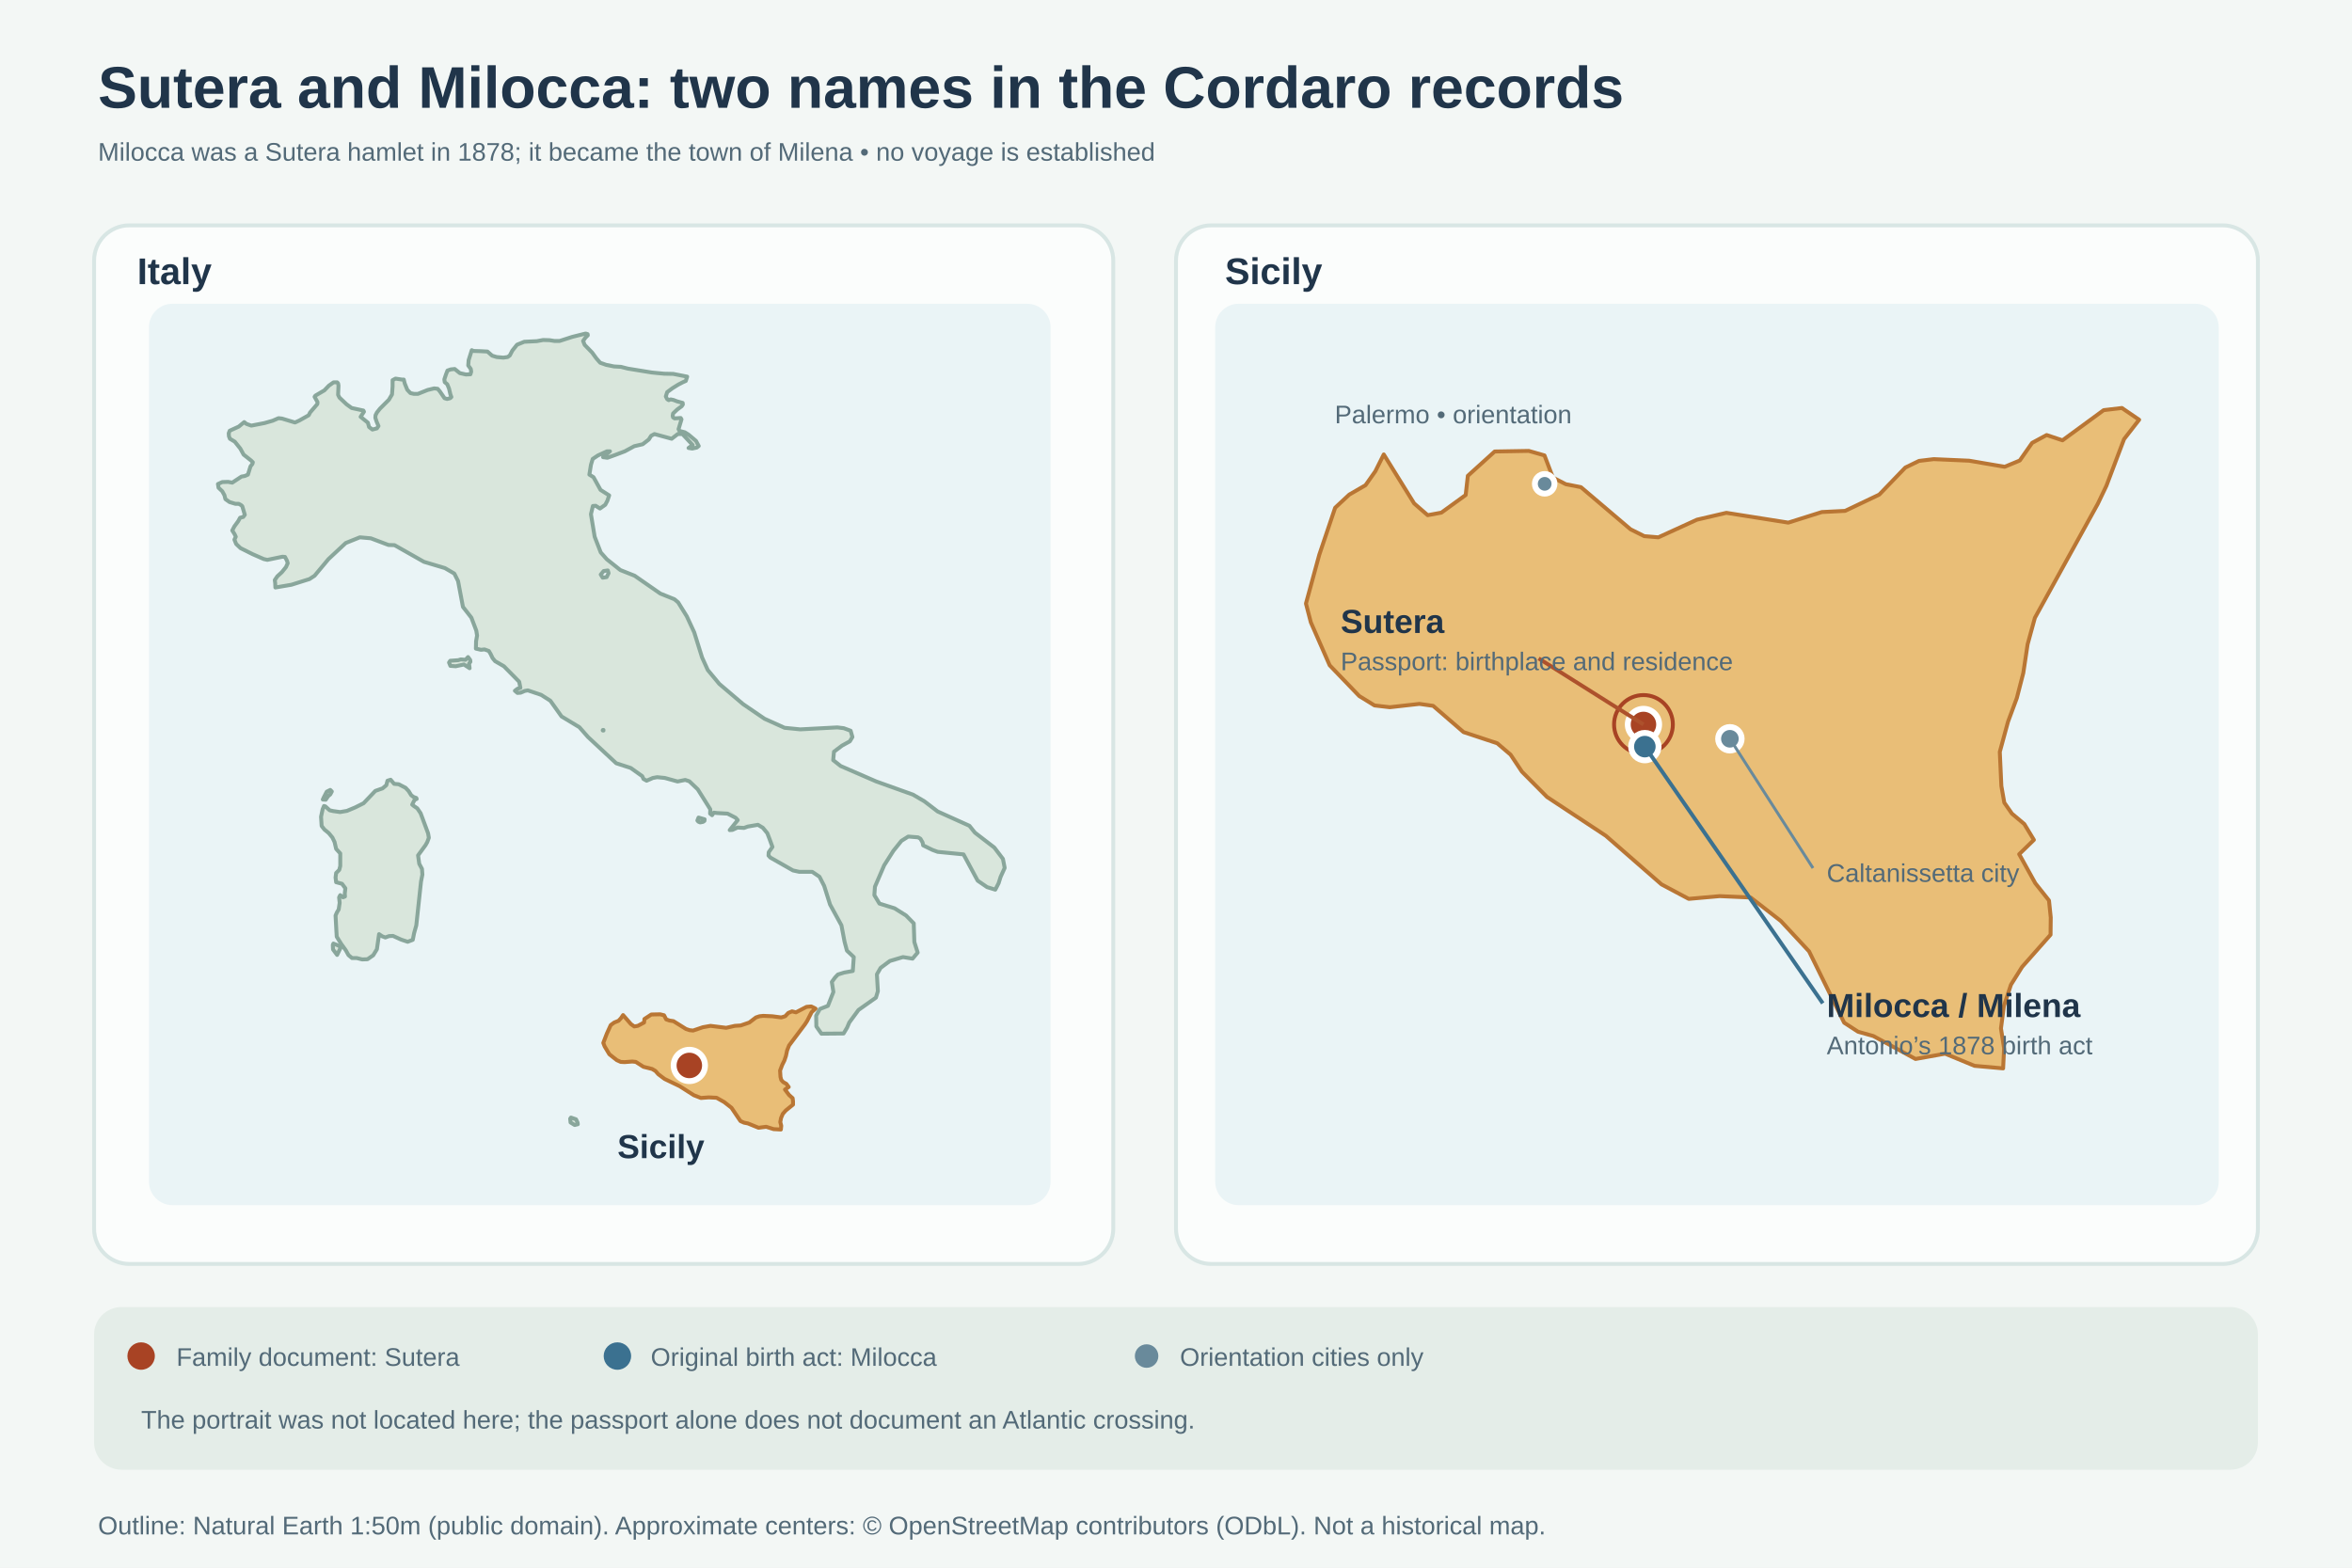
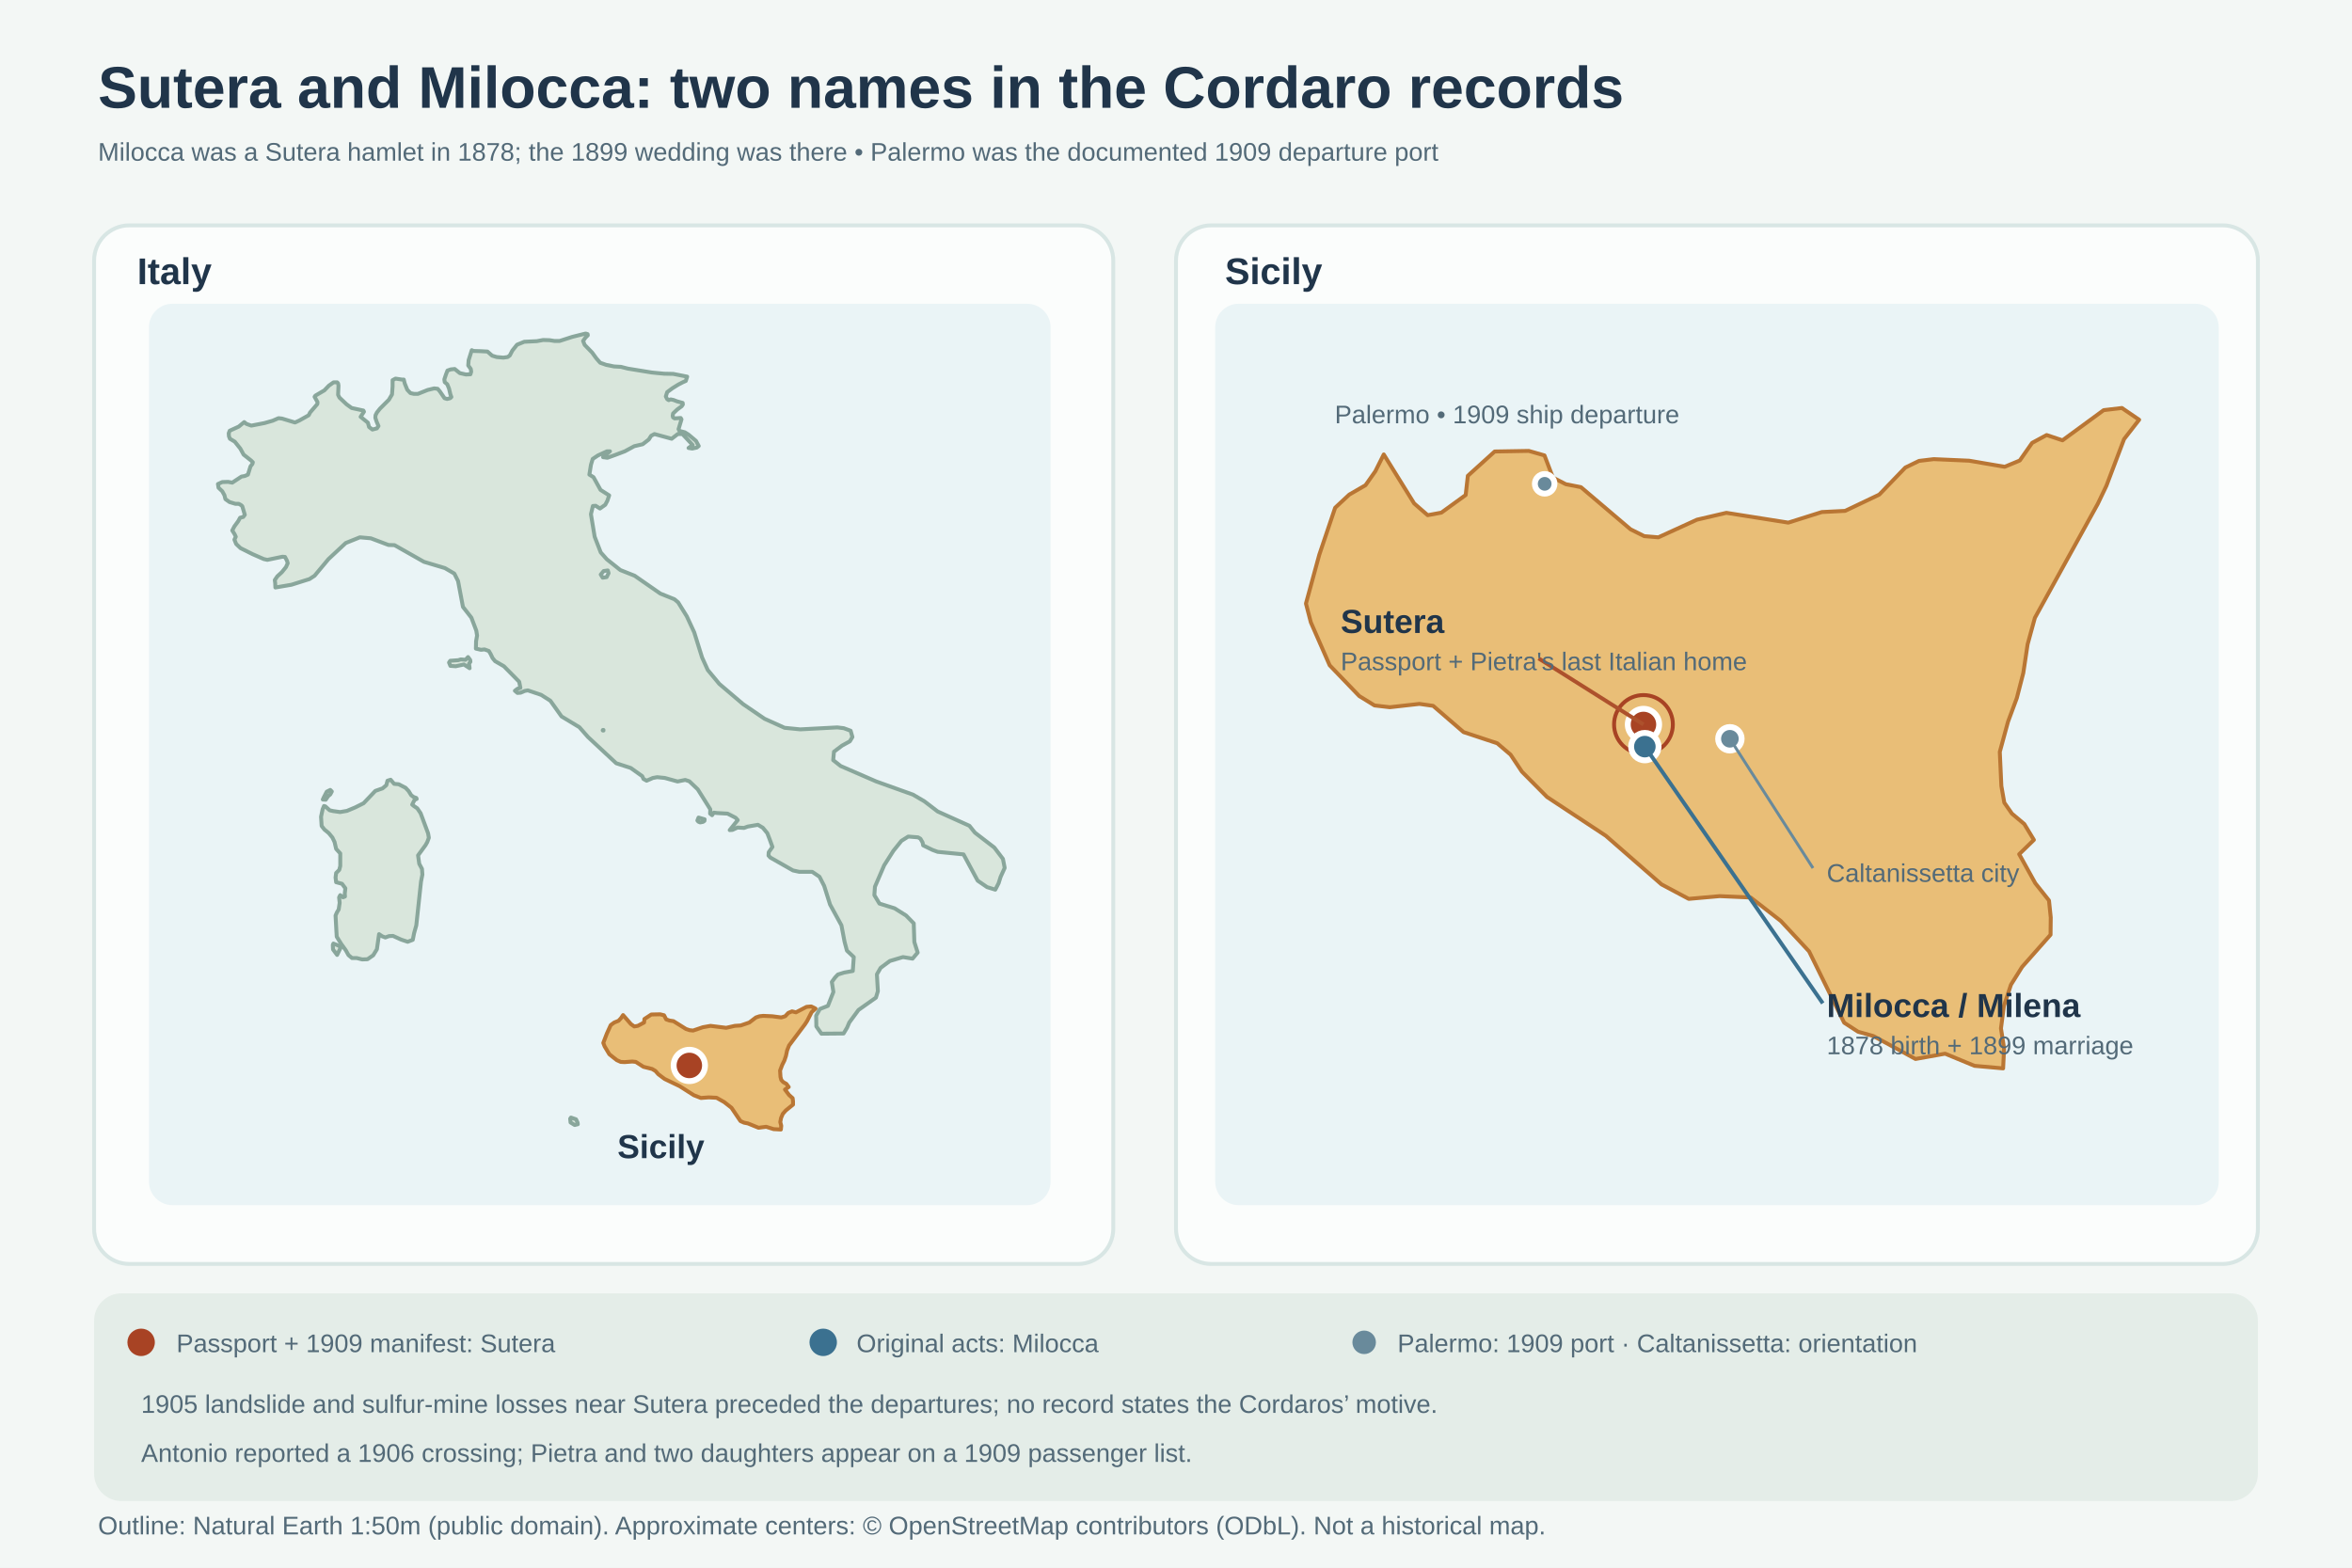
<svg xmlns="http://www.w3.org/2000/svg" width="1200" height="800" viewBox="0 0 1200 800" role="img" aria-labelledby="title desc">
  <style>text{font-family:Segoe UI,Arial,sans-serif;fill:#20354a}.title{font-size:30px;font-weight:700}.head{font-size:19px;font-weight:700}.label{font-size:17px;font-weight:650}.small{font-size:13px;fill:#536a78}.sea{fill:#eaf4f6}.land{fill:#d9e6dc;stroke:#89a69b;stroke-width:2;stroke-linejoin:round}.sicily{fill:#e9be77;stroke:#b97634;stroke-width:2;stroke-linejoin:round}.line{stroke:#ad512c;stroke-width:2;fill:none}</style>
  <rect width="1200" height="800" fill="#f3f7f5" />
  <text x="50" y="55" class="title">Sutera and Milocca: two names in the Cordaro records</text>
-   <text x="50" y="82" class="small">Milocca was a Sutera hamlet in 1878; it became the town of Milena • no voyage is established</text>
+   <text x="50" y="82" class="small">Milocca was a Sutera hamlet in 1878; the 1899 wedding was there • Palermo was the documented 1909 departure port</text>
  <rect x="48" y="115" width="520" height="530" rx="18" fill="#fbfdfc" stroke="#d8e6e4" stroke-width="2" />
  <rect x="600" y="115" width="552" height="530" rx="18" fill="#fbfdfc" stroke="#d8e6e4" stroke-width="2" />
  <text x="70" y="145" class="head">Italy</text>
  <text x="625" y="145" class="head">Sicily</text>
  <rect x="76" y="155" width="460" height="460" rx="12" class="sea" />
  <rect x="620" y="155" width="512" height="460" rx="12" class="sea" />
  <path d="M 124.6,215.4 L 125.7,216.3 L 128.2,217.2 L 134.9,215.9 L 139.1,214.7 L 142.1,213.4 L 143.9,213.6 L 150.5,215.6 L 152.7,214.6 L 157.5,211.9 L 158.2,210.5 L 161.9,206.2 L 162.0,205.2 L 160.5,202.5 L 160.9,201.9 L 165.5,199.2 L 167.8,196.8 L 170.2,195.1 L 172.0,195.1 L 172.5,195.6 L 172.7,196.8 L 172.5,201.5 L 173.2,202.9 L 176.8,206.3 L 179.4,208.2 L 185.4,209.5 L 185.7,210.1 L 184.0,212.7 L 187.7,215.7 L 188.3,217.9 L 190.0,219.2 L 192.3,218.6 L 193.1,217.4 L 192.2,215.3 L 191.5,213.2 L 191.6,211.9 L 192.3,210.5 L 193.9,208.5 L 198.4,204.0 L 200.0,201.3 L 200.3,197.2 L 200.3,194.0 L 201.8,193.2 L 205.1,193.7 L 206.0,193.7 L 206.5,195.7 L 207.8,198.9 L 209.4,200.6 L 211.2,201.0 L 213.2,201.0 L 218.2,199.0 L 221.5,198.2 L 223.3,198.4 L 224.4,199.7 L 226.8,203.2 L 228.1,203.6 L 229.7,203.2 L 230.3,202.6 L 229.8,201.3 L 229.1,198.3 L 228.2,196.1 L 226.9,195.0 L 226.7,193.6 L 227.5,191.2 L 228.3,189.1 L 230.0,188.5 L 232.0,188.3 L 234.6,190.4 L 237.7,191.1 L 240.0,191.0 L 240.4,189.7 L 240.2,188.3 L 238.9,186.5 L 239.1,183.8 L 240.7,178.7 L 241.6,179.1 L 245.0,179.2 L 248.7,179.4 L 251.1,181.5 L 253.4,182.2 L 256.8,182.5 L 259.0,182.2 L 260.1,181.4 L 261.4,178.9 L 263.8,175.9 L 267.5,174.4 L 273.9,174.1 L 277.1,173.5 L 280.4,173.6 L 282.9,174.0 L 285.5,174.0 L 292.0,171.9 L 298.8,170.2 L 299.8,170.5 L 299.9,171.1 L 298.7,172.3 L 297.5,174.0 L 298.3,176.0 L 302.1,179.9 L 304.2,182.8 L 306.2,185.1 L 309.3,186.2 L 313.3,187.0 L 316.8,187.2 L 320.3,188.1 L 332.6,190.1 L 338.8,190.7 L 343.5,190.8 L 350.6,192.2 L 349.9,194.4 L 348.5,195.0 L 346.0,196.3 L 343.1,198.1 L 340.4,200.1 L 339.7,202.3 L 340.4,203.7 L 341.2,204.2 L 342.1,203.8 L 343.6,204.1 L 345.4,204.8 L 348.3,205.6 L 348.4,206.4 L 347.8,207.3 L 345.5,209.0 L 343.4,211.0 L 343.2,212.2 L 343.4,213.0 L 344.2,213.5 L 347.3,213.3 L 347.7,214.0 L 346.2,219.0 L 346.7,219.9 L 349.4,220.6 L 351.3,221.8 L 355.1,225.0 L 356.5,227.6 L 355.5,228.4 L 353.2,228.9 L 351.3,228.6 L 353.4,227.1 L 348.2,221.5 L 345.8,221.5 L 342.7,223.9 L 333.9,221.5 L 332.2,222.4 L 331.0,224.3 L 327.9,226.7 L 323.6,227.7 L 318.8,230.3 L 313.8,232.2 L 309.9,233.6 L 307.7,233.3 L 311.2,230.3 L 309.7,230.3 L 305.1,232.4 L 302.4,234.2 L 301.5,237.2 L 300.7,242.2 L 302.8,243.5 L 306.4,250.0 L 310.8,252.8 L 309.9,255.5 L 308.8,257.6 L 306.1,259.5 L 303.9,258.1 L 302.5,258.2 L 301.5,262.4 L 303.4,273.9 L 306.5,281.9 L 309.6,285.4 L 316.5,290.9 L 323.8,293.8 L 336.9,302.9 L 344.1,305.8 L 346.0,307.4 L 350.4,314.5 L 354.2,322.7 L 358.2,335.5 L 361.1,341.9 L 367.0,349.0 L 379.1,359.3 L 390.1,366.8 L 400.3,371.4 L 408.3,372.2 L 427.2,371.2 L 430.5,371.6 L 434.0,372.9 L 434.9,376.1 L 433.6,378.3 L 429.6,380.5 L 425.5,383.6 L 425.1,387.9 L 428.9,390.9 L 447.1,398.8 L 465.8,405.5 L 471.6,408.9 L 478.4,414.1 L 494.6,421.4 L 497.4,424.9 L 507.3,432.5 L 511.7,438.3 L 512.6,442.9 L 510.5,447.5 L 509.5,450.7 L 507.8,454.0 L 503.6,452.7 L 498.8,449.4 L 491.6,436.0 L 478.4,434.7 L 475.7,433.7 L 471.0,431.4 L 470.7,429.9 L 469.6,428.0 L 468.4,427.3 L 463.4,426.9 L 459.9,429.1 L 455.8,434.2 L 451.1,441.6 L 446.4,452.5 L 446.1,456.8 L 448.7,461.1 L 456.4,463.5 L 462.3,467.2 L 466.2,471.2 L 466.5,480.7 L 468.2,486.1 L 465.6,489.2 L 460.7,488.4 L 454.0,490.4 L 449.3,493.9 L 447.4,497.2 L 447.9,505.8 L 446.9,509.1 L 438.0,515.4 L 433.3,521.8 L 432.2,524.4 L 430.4,527.4 L 419.1,527.5 L 416.5,523.8 L 416.4,518.3 L 418.3,514.9 L 422.4,513.3 L 425.2,506.2 L 424.4,501.1 L 426.0,498.9 L 427.5,497.3 L 430.7,496.3 L 435.1,495.5 L 435.6,488.4 L 432.1,485.1 L 430.9,480.6 L 429.3,472.2 L 423.5,461.6 L 420.5,452.1 L 418.1,447.4 L 414.4,444.9 L 407.8,444.9 L 404.6,444.2 L 393.0,437.6 L 392.1,436.6 L 392.2,434.9 L 394.1,432.2 L 392.8,428.6 L 391.5,425.2 L 389.2,422.4 L 386.7,420.9 L 381.5,421.8 L 379.6,422.5 L 376.3,422.3 L 373.7,423.5 L 372.3,423.6 L 376.4,418.5 L 375.3,417.3 L 371.2,415.2 L 365.8,414.9 L 364.2,414.7 L 363.3,416.0 L 362.3,415.2 L 362.4,413.0 L 356.0,402.8 L 351.7,398.7 L 349.6,398.0 L 345.7,398.8 L 339.2,397.0 L 335.3,396.6 L 333.1,397.0 L 329.9,398.4 L 328.3,397.5 L 327.7,396.1 L 321.8,391.9 L 314.4,389.5 L 300.0,376.1 L 295.6,371.1 L 286.5,365.6 L 280.8,357.6 L 276.1,354.6 L 269.3,352.3 L 267.7,352.6 L 265.6,353.5 L 264.0,353.6 L 262.7,352.5 L 264.0,351.5 L 265.5,351.0 L 264.9,347.9 L 257.1,340.0 L 252.6,337.4 L 251.3,335.8 L 250.3,333.7 L 249.4,332.2 L 247.2,331.4 L 245.4,331.6 L 242.8,331.0 L 242.9,327.2 L 243.4,324.3 L 243.0,321.8 L 240.5,315.2 L 236.2,309.7 L 233.7,296.5 L 231.8,292.7 L 227.0,289.9 L 216.3,286.7 L 201.3,278.2 L 198.2,278.1 L 189.2,274.7 L 183.6,274.2 L 176.4,277.1 L 167.6,285.3 L 160.5,293.8 L 157.9,295.5 L 148.7,298.4 L 140.5,299.8 L 140.4,297.6 L 140.2,296.0 L 141.5,294.1 L 143.8,292.0 L 145.9,289.4 L 146.8,287.4 L 146.4,286.1 L 145.4,284.2 L 144.1,284.1 L 136.4,285.7 L 134.6,285.3 L 128.9,282.8 L 122.7,279.7 L 120.5,277.6 L 119.6,275.4 L 120.3,273.9 L 119.7,272.6 L 118.5,270.7 L 119.6,268.6 L 121.5,266.0 L 122.5,264.2 L 124.1,263.8 L 124.9,262.7 L 123.6,258.3 L 122.9,257.7 L 121.8,257.1 L 120.1,257.1 L 117.1,256.2 L 115.0,254.7 L 114.5,252.7 L 113.4,250.7 L 111.5,248.9 L 111.2,247.0 L 113.4,246.0 L 116.4,245.9 L 118.5,246.3 L 123.2,243.2 L 124.9,242.9 L 126.5,242.2 L 127.8,238.0 L 128.8,236.7 L 129.0,235.9 L 128.1,235.0 L 124.3,232.0 L 122.6,228.9 L 119.8,225.4 L 117.3,223.9 L 116.8,222.6 L 116.7,221.1 L 117.2,219.8 L 121.8,217.7 L 124.6,215.4 Z M 307.9,372.8 L 307.9,372.5 L 307.6,372.5 L 307.5,372.7 L 307.6,372.8 L 307.9,372.8 Z M 309.5,294.5 L 310.5,292.5 L 310.1,291.1 L 308.0,291.4 L 306.5,293.2 L 307.5,294.8 L 309.5,294.5 Z" class="land" />
  <path d="M 238.8,335.3 L 239.9,336.8 L 240.0,337.7 L 239.3,338.7 L 239.6,341.0 L 236.7,339.1 L 232.5,340.0 L 229.8,339.8 L 229.1,338.1 L 229.7,337.2 L 233.8,336.9 L 235.1,336.5 L 237.5,336.7 L 238.8,335.3 Z" class="land" />
  <path d="M 358.7,419.4 L 357.2,419.7 L 356.3,419.3 L 355.8,418.7 L 356.4,417.2 L 359.5,418.1 L 359.4,418.9 L 358.7,419.4 Z" class="land" />
  <path d="M 294.8,573.7 L 293.2,574.1 L 291.1,572.8 L 290.9,570.9 L 291.3,570.3 L 293.9,571.2 L 294.7,572.9 L 294.8,573.7 Z" class="land" />
  <path d="M 414.1,516.5 L 411.8,521.0 L 410.7,522.7 L 402.6,533.5 L 401.6,536.0 L 401.0,538.8 L 400.2,541.2 L 399.1,543.4 L 398.0,546.3 L 398.2,549.5 L 398.6,551.1 L 399.6,552.2 L 401.2,553.1 L 402.4,554.7 L 400.5,556.0 L 402.6,558.8 L 404.4,560.4 L 404.6,562.0 L 404.6,563.7 L 400.9,566.7 L 399.4,568.4 L 398.5,570.5 L 398.1,572.6 L 398.6,574.5 L 398.4,576.4 L 394.7,576.2 L 390.9,575.0 L 387.0,575.5 L 381.6,573.3 L 379.6,572.9 L 377.8,572.1 L 373.2,565.3 L 369.5,562.4 L 365.6,560.2 L 361.6,560.0 L 357.6,560.3 L 354.0,558.9 L 346.8,554.3 L 339.1,550.6 L 335.9,548.2 L 334.4,546.5 L 332.7,545.5 L 328.3,544.4 L 324.4,541.9 L 322.6,541.7 L 318.7,542.0 L 316.7,541.9 L 314.7,541.0 L 310.9,538.0 L 308.5,534.0 L 307.8,532.2 L 309.6,527.5 L 311.6,523.1 L 313.4,521.8 L 315.6,520.9 L 316.8,519.6 L 317.9,518.0 L 321.9,522.6 L 323.6,523.8 L 325.4,523.5 L 328.6,521.8 L 328.8,520.0 L 332.3,517.7 L 336.8,517.6 L 338.8,518.1 L 339.9,520.2 L 341.6,520.8 L 343.6,521.1 L 350.0,525.1 L 351.8,525.7 L 353.6,525.9 L 358.6,524.2 L 362.5,523.5 L 370.5,524.5 L 374.9,523.5 L 377.9,523.3 L 382.3,521.8 L 385.7,519.2 L 387.5,518.6 L 389.4,518.4 L 394.0,518.6 L 398.6,519.2 L 400.6,518.6 L 402.2,516.9 L 404.1,516.1 L 406.1,516.6 L 411.5,513.8 L 413.9,513.6 L 416.1,514.7 L 414.1,516.5 Z" class="sicily" />
  <path d="M 212.9,412.5 L 214.6,415.0 L 218.4,425.2 L 218.8,427.5 L 218.0,429.7 L 217.1,431.3 L 213.3,436.5 L 213.9,440.8 L 215.3,443.4 L 215.5,446.3 L 214.8,449.9 L 212.4,472.2 L 211.3,476.1 L 210.6,479.6 L 208.0,480.6 L 204.7,479.5 L 200.5,477.6 L 198.5,477.7 L 196.6,478.4 L 195.0,477.8 L 193.4,476.7 L 192.3,484.4 L 190.4,487.5 L 187.5,489.5 L 184.8,489.6 L 182.0,488.9 L 179.6,488.9 L 177.8,487.4 L 176.4,484.9 L 174.1,481.7 L 171.8,478.0 L 171.6,474.6 L 171.2,467.2 L 171.9,465.6 L 172.8,464.1 L 173.3,460.7 L 173.0,457.9 L 173.6,456.8 L 175.0,457.9 L 176.0,457.5 L 175.9,456.0 L 176.2,453.3 L 174.5,451.0 L 171.5,450.2 L 171.2,447.8 L 171.5,445.5 L 173.1,443.9 L 173.6,441.9 L 173.6,435.5 L 171.5,433.2 L 170.7,429.7 L 169.6,427.4 L 167.7,425.1 L 165.5,423.3 L 164.1,421.5 L 163.8,416.8 L 164.6,413.0 L 165.3,411.3 L 166.0,411.5 L 168.2,413.5 L 170.0,413.9 L 173.5,414.4 L 177.0,413.8 L 181.3,412.0 L 185.5,409.9 L 191.5,403.6 L 195.2,402.3 L 197.1,400.7 L 197.7,398.4 L 199.3,397.9 L 201.1,400.0 L 203.4,400.2 L 206.9,402.0 L 208.5,403.7 L 209.8,405.8 L 211.0,406.7 L 212.4,407.2 L 212.6,407.7 L 211.5,408.2 L 210.3,410.6 L 211.0,411.2 L 212.9,412.5 Z" class="land" />
  <path d="M 173.9,483.4 L 172.0,487.3 L 169.9,484.5 L 169.8,482.2 L 170.1,481.5 L 172.6,482.5 L 173.9,483.4 Z" class="land" />
  <path d="M 167.4,406.3 L 166.2,408.1 L 164.7,408.0 L 165.3,406.7 L 166.7,404.0 L 168.5,403.1 L 169.3,403.9 L 168.5,405.4 L 167.4,406.3 Z" class="land" />
  <circle cx="351.7" cy="543.7" r="8" fill="#a84324" stroke="#fff" stroke-width="3" />
  <text x="315" y="591" class="label">Sicily</text>
  <path d="M 1083.7,224.1 L 1074.7,247.9 L 1070.3,257.1 L 1038.2,315.3 L 1034.5,328.8 L 1032.3,343.4 L 1029.0,356.2 L 1024.5,368.3 L 1020.3,383.7 L 1021.1,401.1 L 1022.6,409.6 L 1026.5,415.2 L 1032.8,420.5 L 1037.7,428.6 L 1030.2,435.9 L 1038.4,450.7 L 1045.4,459.5 L 1046.3,468.2 L 1046.2,477.0 L 1031.7,493.4 L 1026.0,502.5 L 1022.4,513.4 L 1020.9,524.8 L 1022.5,535.0 L 1022.0,545.2 L 1007.4,543.9 L 992.4,537.7 L 977.3,540.4 L 955.8,528.7 L 948.0,526.5 L 940.9,521.9 L 923.0,485.5 L 908.6,470.0 L 893.2,458.0 L 877.4,457.3 L 861.6,458.7 L 847.7,451.3 L 819.3,426.5 L 789.3,406.7 L 776.5,393.8 L 770.7,385.1 L 763.9,379.3 L 746.7,373.6 L 731.2,360.2 L 724.2,359.2 L 709.1,360.9 L 701.3,360.0 L 693.5,355.2 L 678.4,339.5 L 668.8,317.6 L 666.3,308.0 L 673.1,283.1 L 681.2,259.1 L 688.4,252.4 L 696.7,247.6 L 701.7,240.5 L 706.0,231.9 L 721.5,256.9 L 728.4,262.9 L 735.4,261.6 L 747.8,252.6 L 748.9,242.8 L 762.6,230.4 L 780.0,230.1 L 788.0,232.4 L 792.3,243.7 L 798.9,247.1 L 806.6,248.6 L 831.9,270.1 L 838.9,273.6 L 846.1,274.2 L 865.8,265.2 L 880.8,261.7 L 912.4,266.7 L 929.5,261.3 L 941.4,260.7 L 958.8,252.4 L 972.1,238.6 L 979.1,235.2 L 986.6,234.3 L 1004.7,235.1 L 1022.8,238.2 L 1030.5,235.0 L 1036.8,226.0 L 1044.2,222.0 L 1052.3,224.7 L 1073.3,209.3 L 1082.6,208.2 L 1091.4,214.2 L 1083.7,224.1 Z" class="sicily" />
  <circle cx="788.1" cy="246.9" r="5" fill="#698a9b" stroke="#fff" stroke-width="3" />
-   <text x="681" y="216" class="small">Palermo • orientation</text>
+   <text x="681" y="216" class="small">Palermo • 1909 ship departure</text>
  <circle cx="882.6" cy="377.0" r="6" fill="#698a9b" stroke="#fff" stroke-width="3" />
  <path d="M 882.6,377.0 L 925,443" stroke="#698a9b" stroke-width="1.5" fill="none" />
  <text x="932" y="450" class="small">Caltanissetta city</text>
  <circle cx="838.5" cy="369.7" r="15" fill="none" stroke="#a84324" stroke-width="2" />
  <circle cx="838.5" cy="369.7" r="8" fill="#a84324" stroke="#fff" stroke-width="3" />
  <path d="M 838.5,369.7 L 785,336" class="line" />
  <text x="684" y="323" class="label">Sutera</text>
-   <text x="684" y="342" class="small">Passport: birthplace and residence</text>
+   <text x="684" y="342" class="small">Passport + Pietra's last Italian home</text>
  <circle cx="839.2" cy="381.0" r="7" fill="#3b7190" stroke="#fff" stroke-width="3" />
  <path d="M 839.2,381.0 L 930,512" stroke="#3b7190" stroke-width="2" fill="none" />
  <text x="932" y="519" class="label">Milocca / Milena</text>
-   <text x="932" y="538" class="small">Antonio’s 1878 birth act</text>
-   <rect x="48" y="667" width="1104" height="83" rx="14" fill="#e4ede8" />
-   <circle cx="72" cy="692" r="7" fill="#a84324" />
-   <text x="90" y="697" class="small">Family document: Sutera</text>
-   <circle cx="315" cy="692" r="7" fill="#3b7190" />
-   <text x="332" y="697" class="small">Original birth act: Milocca</text>
-   <circle cx="585" cy="692" r="6" fill="#698a9b" />
-   <text x="602" y="697" class="small">Orientation cities only</text>
-   <text x="72" y="729" class="small">The portrait was not located here; the passport alone does not document an Atlantic crossing.</text>
+   <text x="932" y="538" class="small">1878 birth + 1899 marriage</text>
+   <rect x="48" y="660" width="1104" height="106" rx="14" fill="#e4ede8" />
+   <circle cx="72" cy="685" r="7" fill="#a84324" />
+   <text x="90" y="690" class="small">Passport + 1909 manifest: Sutera</text>
+   <circle cx="420" cy="685" r="7" fill="#3b7190" />
+   <text x="437" y="690" class="small">Original acts: Milocca</text>
+   <circle cx="696" cy="685" r="6" fill="#698a9b" />
+   <text x="713" y="690" class="small">Palermo: 1909 port · Caltanissetta: orientation</text>
+   <text x="72" y="721" class="small">1905 landslide and sulfur-mine losses near Sutera preceded the departures; no record states the Cordaros’ motive.</text>
+   <text x="72" y="746" class="small">Antonio reported a 1906 crossing; Pietra and two daughters appear on a 1909 passenger list.</text>
  <text x="50" y="783" class="small">Outline: Natural Earth 1:50m (public domain). Approximate centers: © OpenStreetMap contributors (ODbL). Not a historical map.</text>
</svg>
